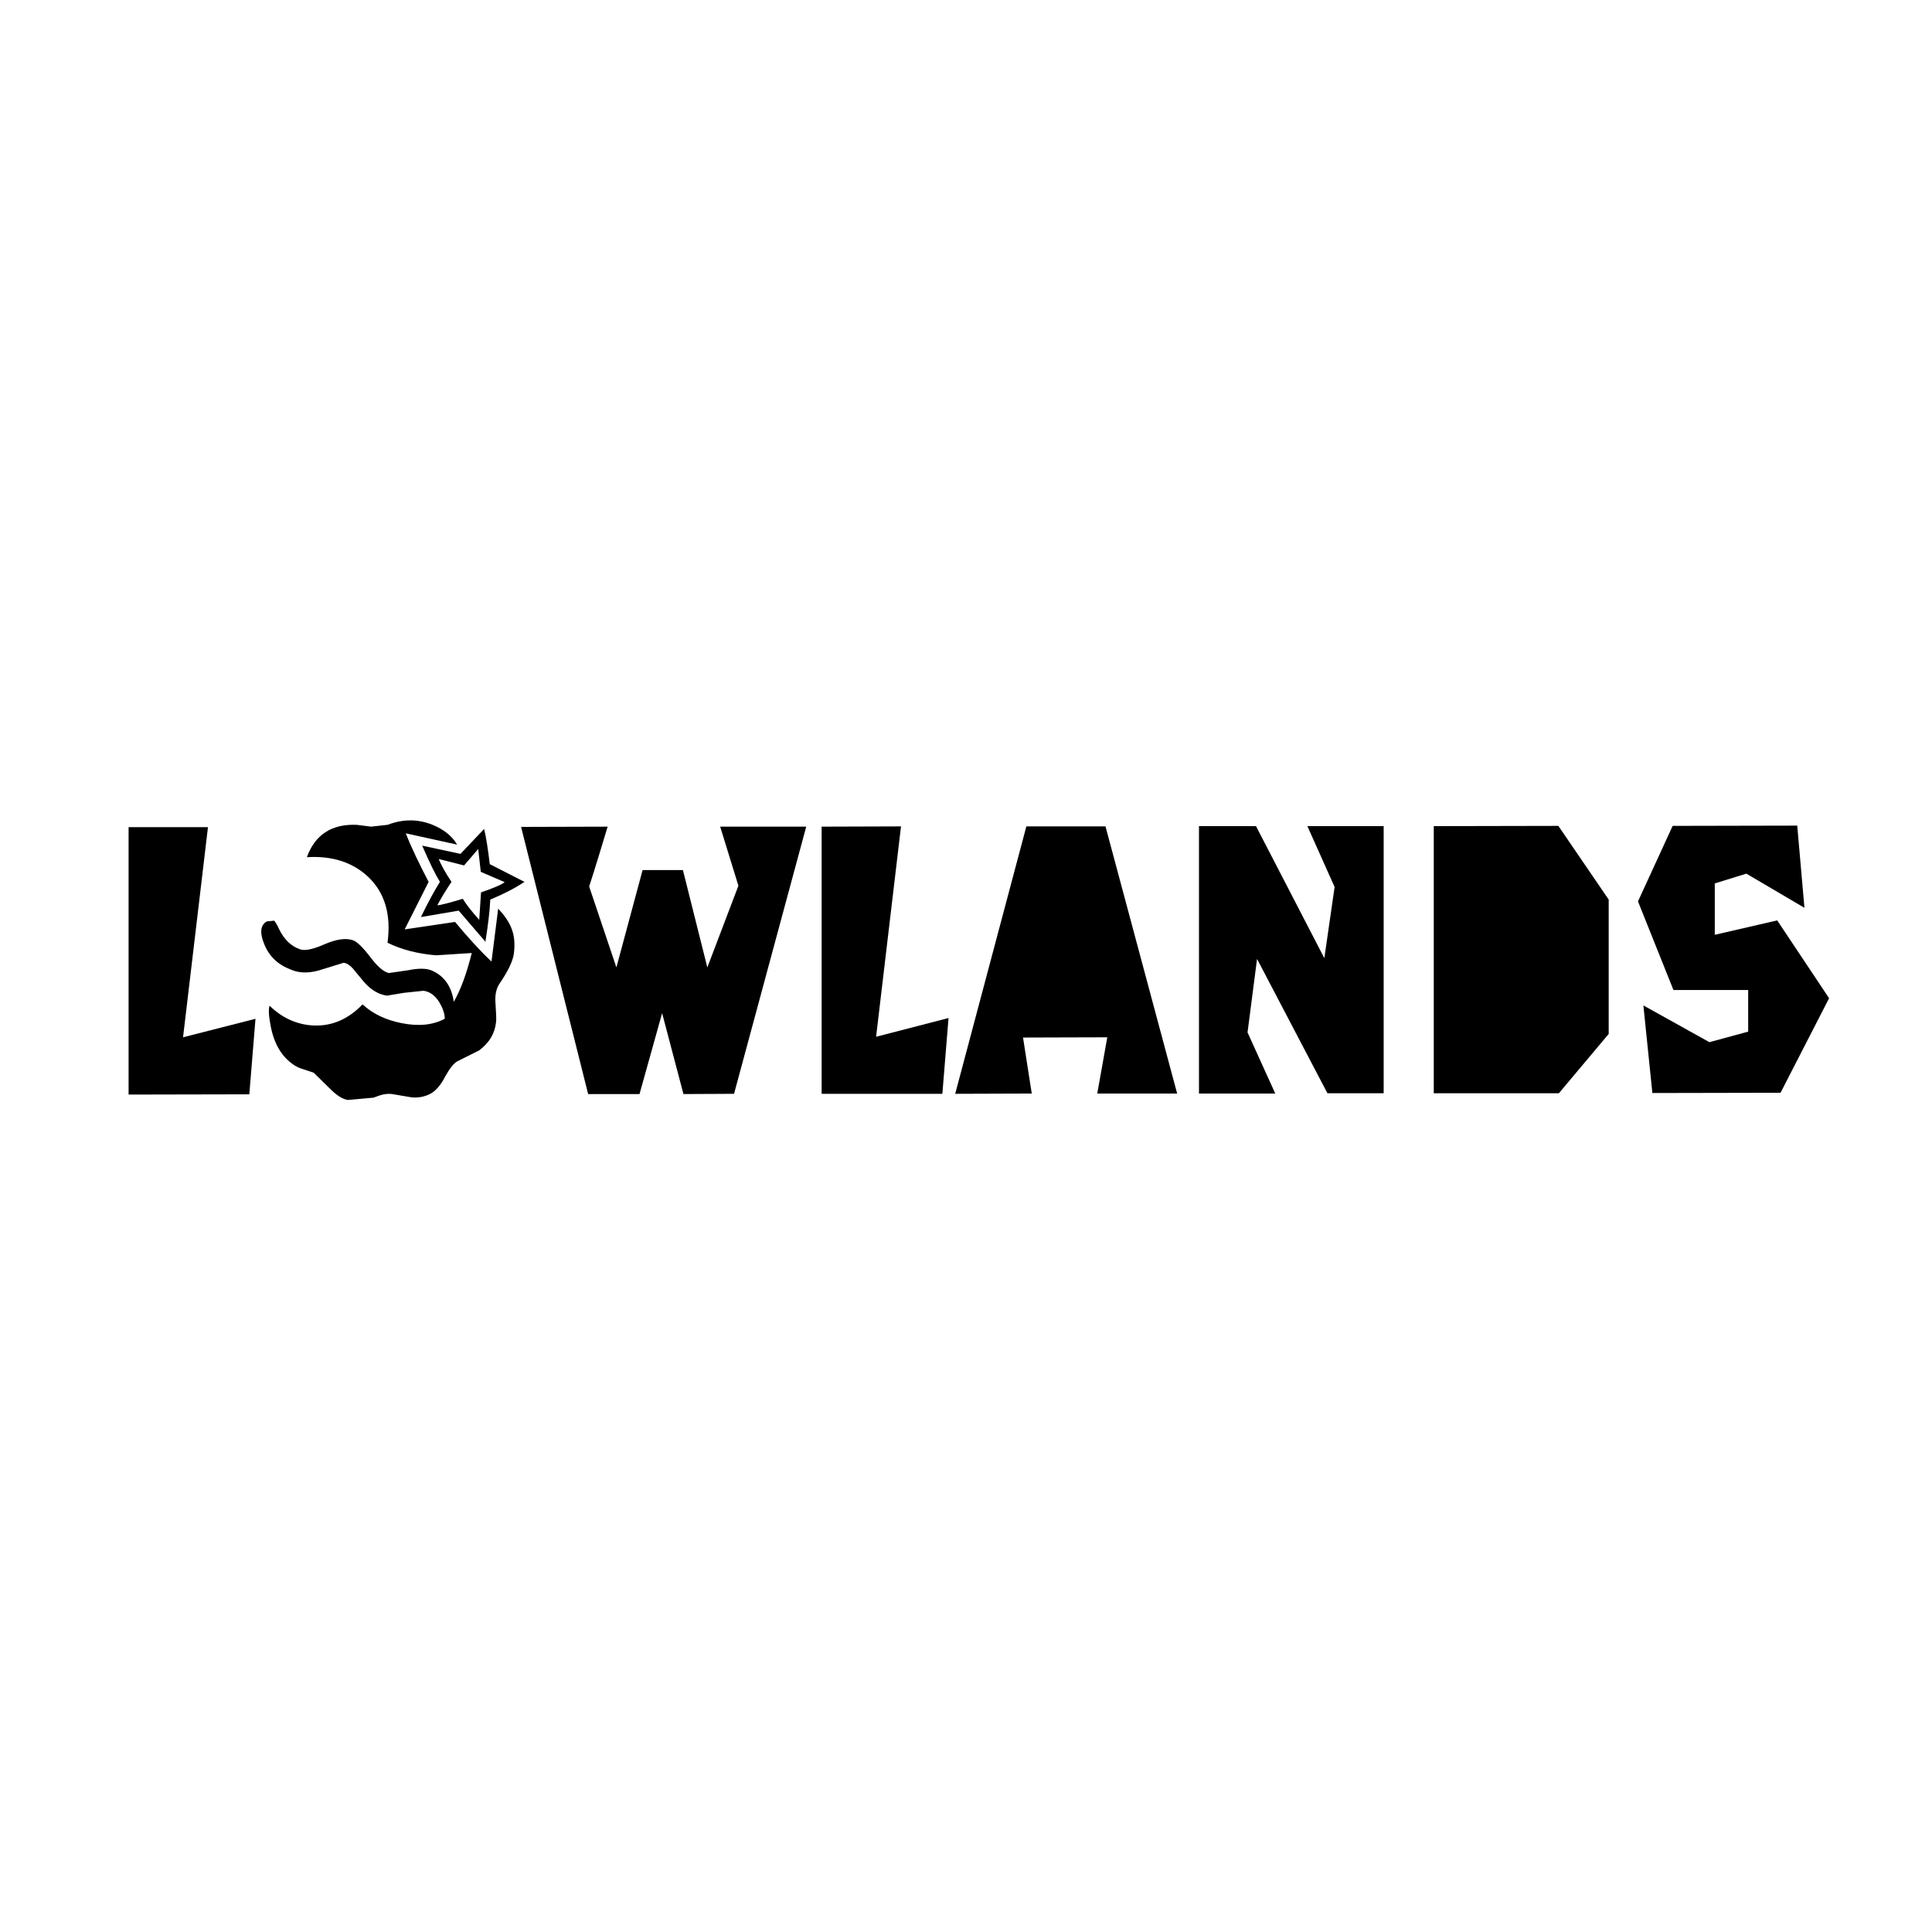
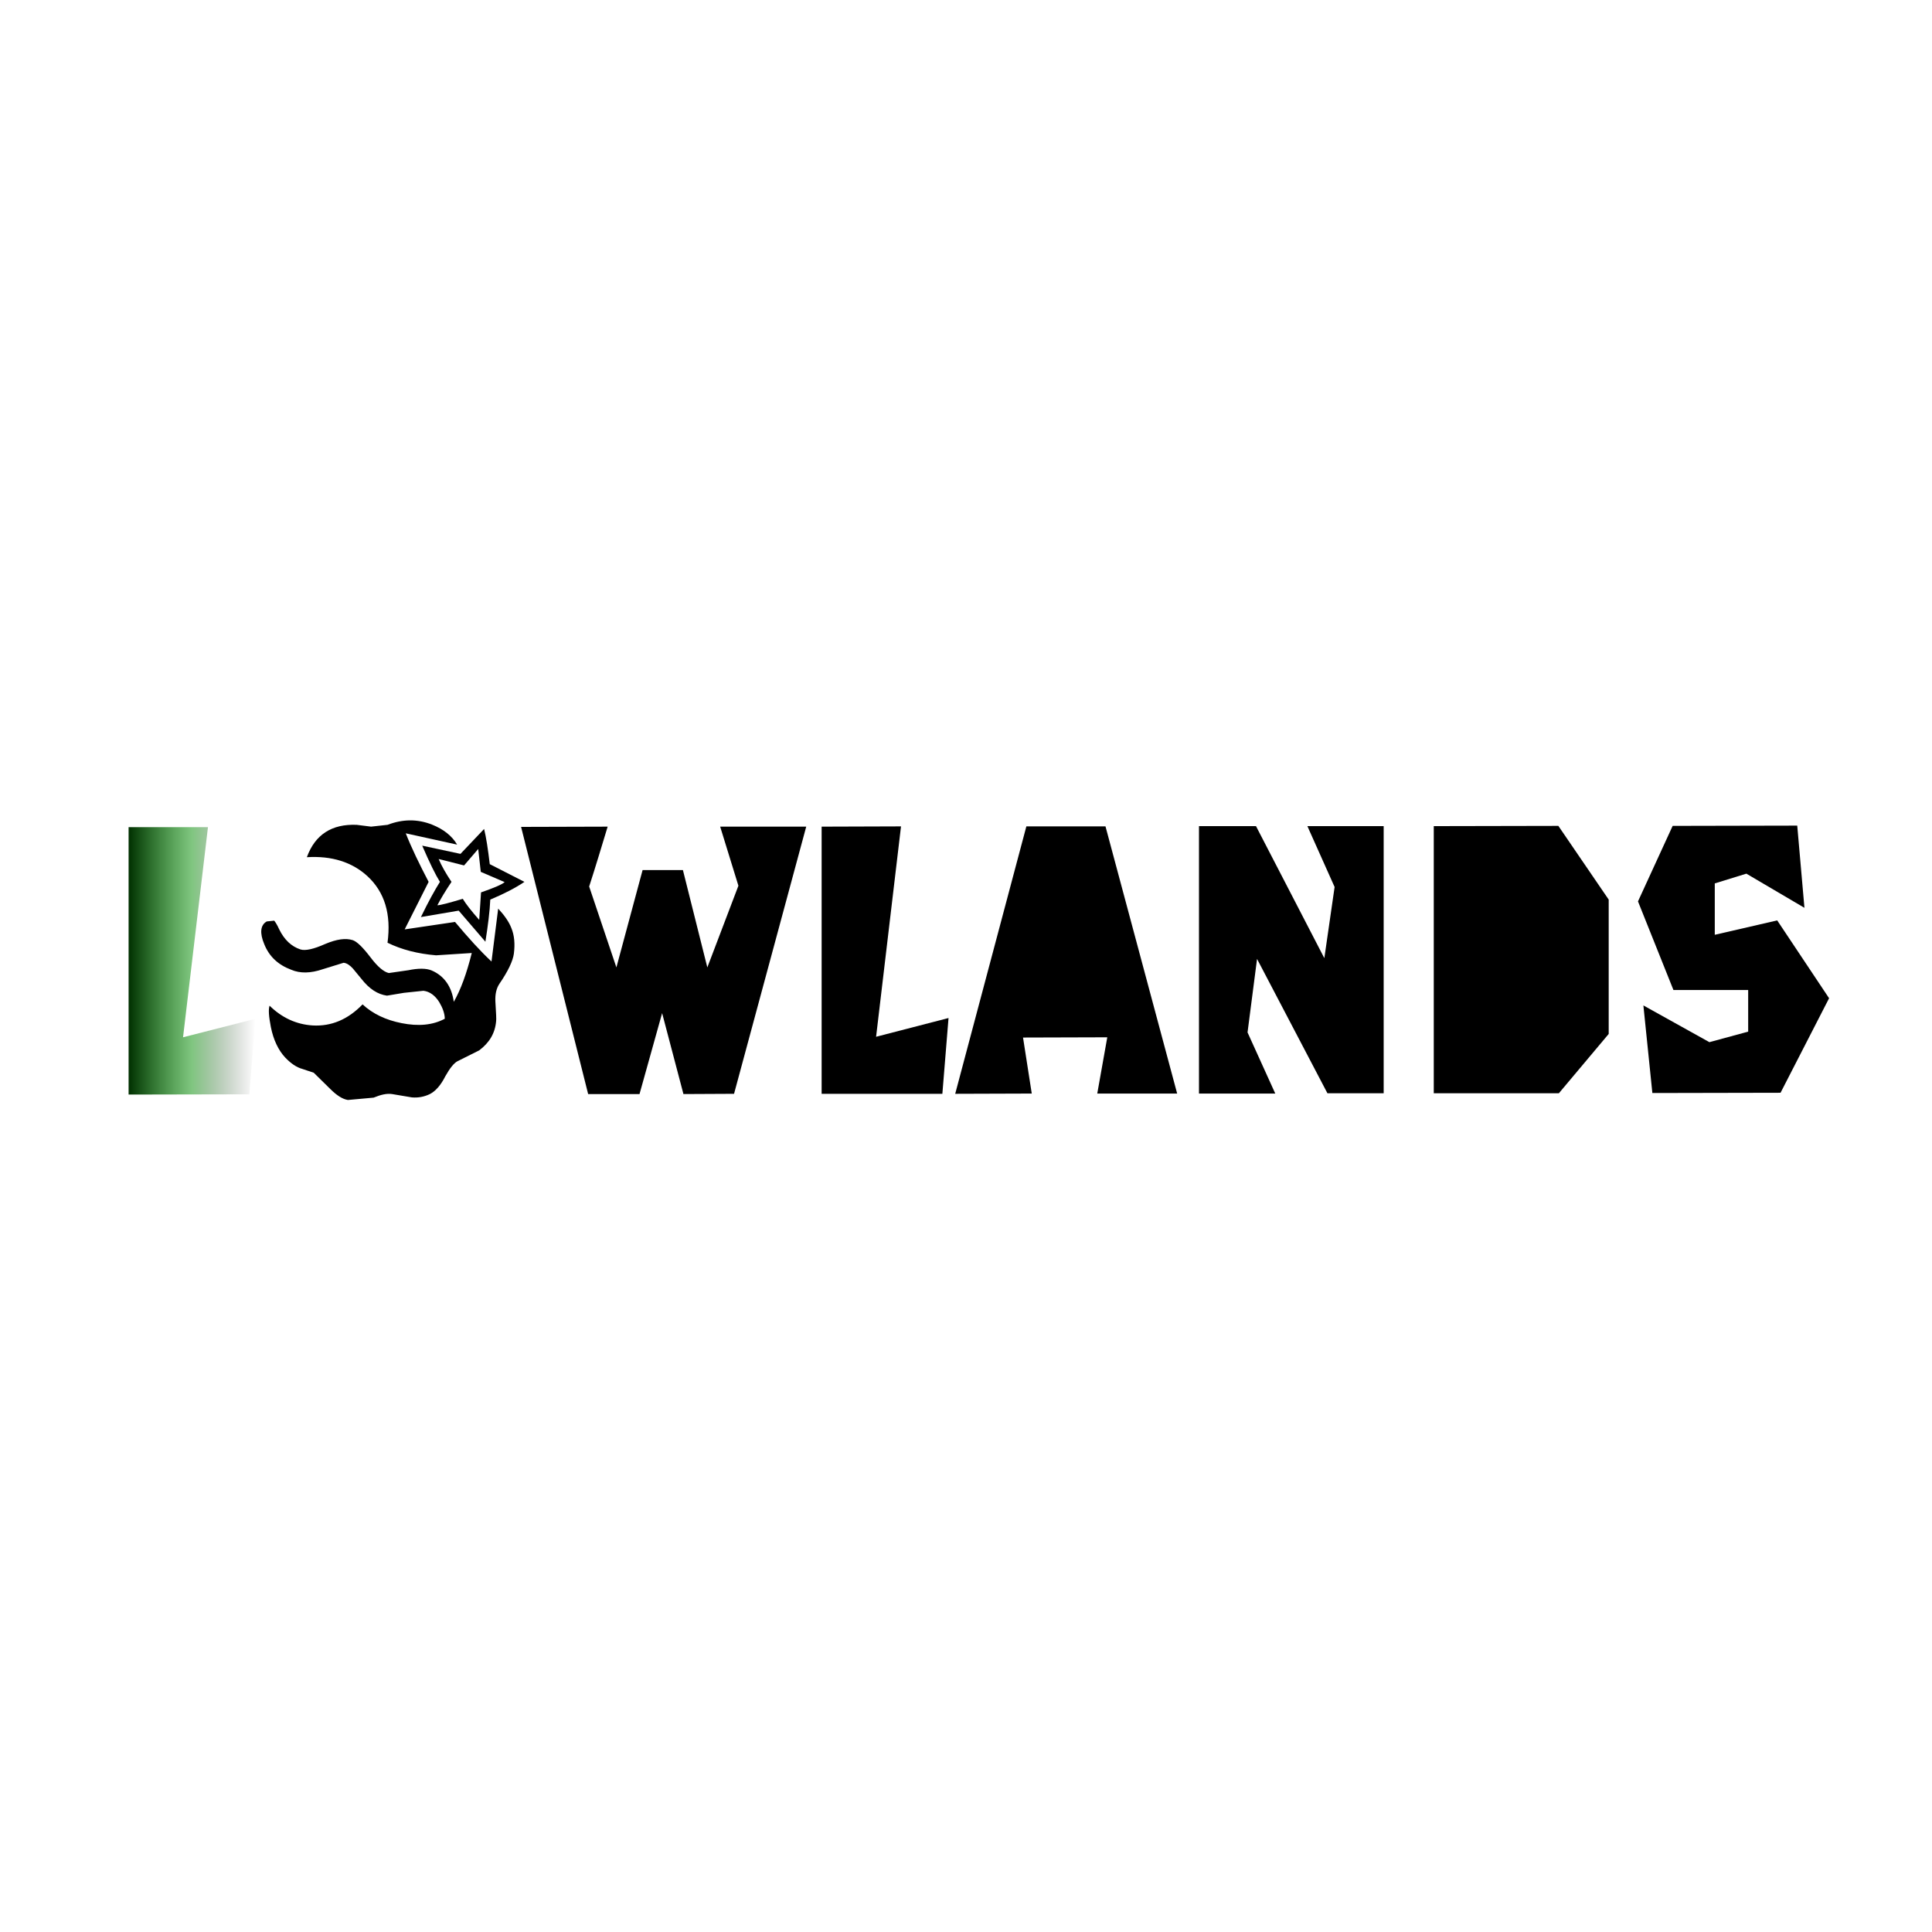
- <svg xmlns="http://www.w3.org/2000/svg" width="2500" height="2500" viewBox="0 0 192.756 192.756" version="1.1" id="svg4">
-   <defs id="defs4" />
+ <svg xmlns="http://www.w3.org/2000/svg" xmlns:xlink="http://www.w3.org/1999/xlink" width="2500" height="2500" viewBox="0 0 192.756 192.756" version="1.1" id="svg4">
+   <defs id="defs4">
+     <linearGradient id="linearGradient1">
+       <stop style="stop-color:#002f00;stop-opacity:1;" offset="0" id="stop1" />
+       <stop style="stop-color:#008c00;stop-opacity:0.498;" offset="0.5" id="stop3" />
+       <stop style="stop-color:#000000;stop-opacity:0;" offset="1" id="stop2" />
+     </linearGradient>
+     <linearGradient xlink:href="#linearGradient1" id="linearGradient2" x1="12.83" y1="95.865" x2="25.49" y2="95.865" gradientUnits="userSpaceOnUse" />
+   </defs>
  <g fill-rule="evenodd" clip-rule="evenodd" id="g4">
    <path d="M 42.764,87.984 C 41.816,86.165 41.047,84.576 40.483,83.14 l 5.125,1.128 c -0.512,-0.872 -1.357,-1.538 -2.511,-1.999 -1.436,-0.563 -2.896,-0.563 -4.434,0.025 l -1.64,0.18 -1.436,-0.18 c -2.485,-0.102 -4.152,0.974 -4.972,3.229 2.486,-0.154 4.511,0.487 6.048,1.896 1.717,1.59 2.383,3.793 1.999,6.638 1.41,0.692 3.024,1.102 4.844,1.255 l 3.562,-0.23 c -0.512,2.051 -1.102,3.665 -1.794,4.87 -0.206,-1.512 -0.949,-2.588 -2.205,-3.127 -0.538,-0.23 -1.332,-0.23 -2.332,-0.025 l -1.948,0.281 c -0.512,-0.127 -1.102,-0.614 -1.82,-1.562 -0.743,-0.974 -1.332,-1.564 -1.768,-1.717 -0.718,-0.23 -1.615,-0.103 -2.768,0.384 -1.153,0.513 -1.974,0.692 -2.46,0.539 -0.923,-0.308 -1.614,-0.974 -2.127,-2.024 -0.205,-0.462 -0.385,-0.718 -0.487,-0.846 l -0.744,0.077 c -0.641,0.359 -0.717,1.154 -0.256,2.255 0.487,1.23 1.384,2.076 2.691,2.563 0.897,0.385 1.948,0.359 3.152,-0.051 l 2.076,-0.642 c 0.308,0.026 0.615,0.231 0.922,0.563 l 0.846,1.025 c 0.794,1.025 1.64,1.564 2.562,1.691 l 1.691,-0.281 1.948,-0.205 c 0.641,0.076 1.179,0.486 1.589,1.152 0.333,0.564 0.539,1.129 0.539,1.641 -1.205,0.641 -2.64,0.77 -4.306,0.436 -1.563,-0.307 -2.87,-0.922 -3.896,-1.871 -1.461,1.512 -3.126,2.205 -4.972,2.102 -1.641,-0.102 -3.076,-0.768 -4.306,-1.973 -0.128,0.385 -0.077,1.076 0.128,2.127 0.256,1.281 0.743,2.307 1.435,3.049 0.564,0.59 1.128,0.975 1.692,1.129 l 1.153,0.385 1.64,1.613 c 0.641,0.641 1.23,1.025 1.769,1.104 l 2.563,-0.232 c 0.743,-0.307 1.333,-0.436 1.845,-0.357 l 1.974,0.332 a 3.394,3.394 0 0 0 1.794,-0.332 c 0.563,-0.283 1.102,-0.898 1.537,-1.77 0.461,-0.82 0.872,-1.332 1.23,-1.512 l 2.152,-1.076 c 1.025,-0.77 1.589,-1.717 1.692,-2.922 0.026,-0.154 0,-0.82 -0.077,-1.998 -0.026,-0.693 0.103,-1.256 0.384,-1.691 0.897,-1.307 1.358,-2.307 1.461,-3.025 0.128,-1 0.052,-1.845 -0.256,-2.589 -0.23,-0.589 -0.666,-1.229 -1.307,-1.922 l -0.667,5.28 c -1.102,-1.025 -2.332,-2.384 -3.639,-3.947 l -5.023,0.743 z" id="path11" />
    <path d="m 166.881,82.398 -3.459,7.534 3.537,8.841 h 7.457 v 4.153 l -3.869,1.051 -6.586,-3.665 0.896,8.739 12.789,-0.026 4.842,-9.431 -5.176,-7.765 -6.228,1.435 v -5.126 l 3.152,-0.973 5.793,3.408 -0.718,-8.201 z" id="path10" />
    <path d="m 155.477,82.398 -12.43,0.025 v 26.653 h 12.48 l 4.973,-5.92 V 89.753 Z" id="path9" />
    <path d="m 148.326,87.472 5.74,1.179 0.053,13.738 -4.076,0.846 z" id="path8" />
    <path d="m 125.312,82.423 h -5.689 v 26.681 h 7.611 l -2.767,-6.1 0.949,-7.331 7.022,13.403 h 5.611 V 82.423 h -7.611 l 2.716,6.074 -1.025,7.099 z" id="path7" />
    <path d="M 110.295,82.449 H 102.4 l -7.099,26.68 7.638,-0.025 -0.871,-5.588 8.406,-0.025 -1,5.613 h 7.971 z" id="path6" />
    <path d="m 109.039,97.57 h -5.459 l 2.613,-6.613 z" id="path5" />
    <path d="m 89.894,82.449 -7.919,0.026 v 26.654 H 94.02 l 0.615,-7.561 -7.227,1.871 z" id="path2" />
    <path d="m 58.781,88.446 c 0.641,-1.974 1.23,-3.946 1.845,-5.971 l -8.636,0.025 6.689,26.654 h 5.126 l 2.255,-8.074 2.127,8.074 5.049,-0.025 7.201,-26.654 h -8.585 l 1.819,5.895 -3.101,8.15 -2.435,-9.714 h -4.023 l -2.614,9.714 z" id="path1" />
-     <path d="M 20.749,82.526 H 12.83 v 26.679 l 12.045,-0.025 0.615,-7.535 -7.227,1.845 z" id="path3" />
+     <path d="M 20.749,82.526 H 12.83 v 26.679 l 12.045,-0.025 0.615,-7.535 -7.227,1.845 z" id="path3" style="fill:url(#linearGradient2)" />
    <path d="m 48.299,82.706 -2.357,2.485 -3.819,-0.82 c 0.743,1.717 1.333,2.921 1.769,3.613 -0.513,0.82 -1.154,1.974 -1.897,3.511 l 3.768,-0.641 2.665,3.101 c 0.256,-1.614 0.436,-3.023 0.487,-4.202 1.409,-0.59 2.537,-1.18 3.409,-1.769 l -3.46,-1.768 c -0.18,-1.511 -0.36,-2.691 -0.565,-3.51 z m -4.664,7.611 c 0.333,-0.641 0.794,-1.41 1.41,-2.333 -0.563,-0.845 -1,-1.614 -1.281,-2.281 l 2.537,0.641 1.41,-1.64 0.256,2.281 2.383,1.025 c -0.308,0.256 -1.102,0.59 -2.358,1.025 l -0.18,2.742 c -0.794,-0.897 -1.332,-1.589 -1.64,-2.102 -1.383,0.411 -2.23,0.642 -2.537,0.642 z" id="path4" />
  </g>
</svg>
